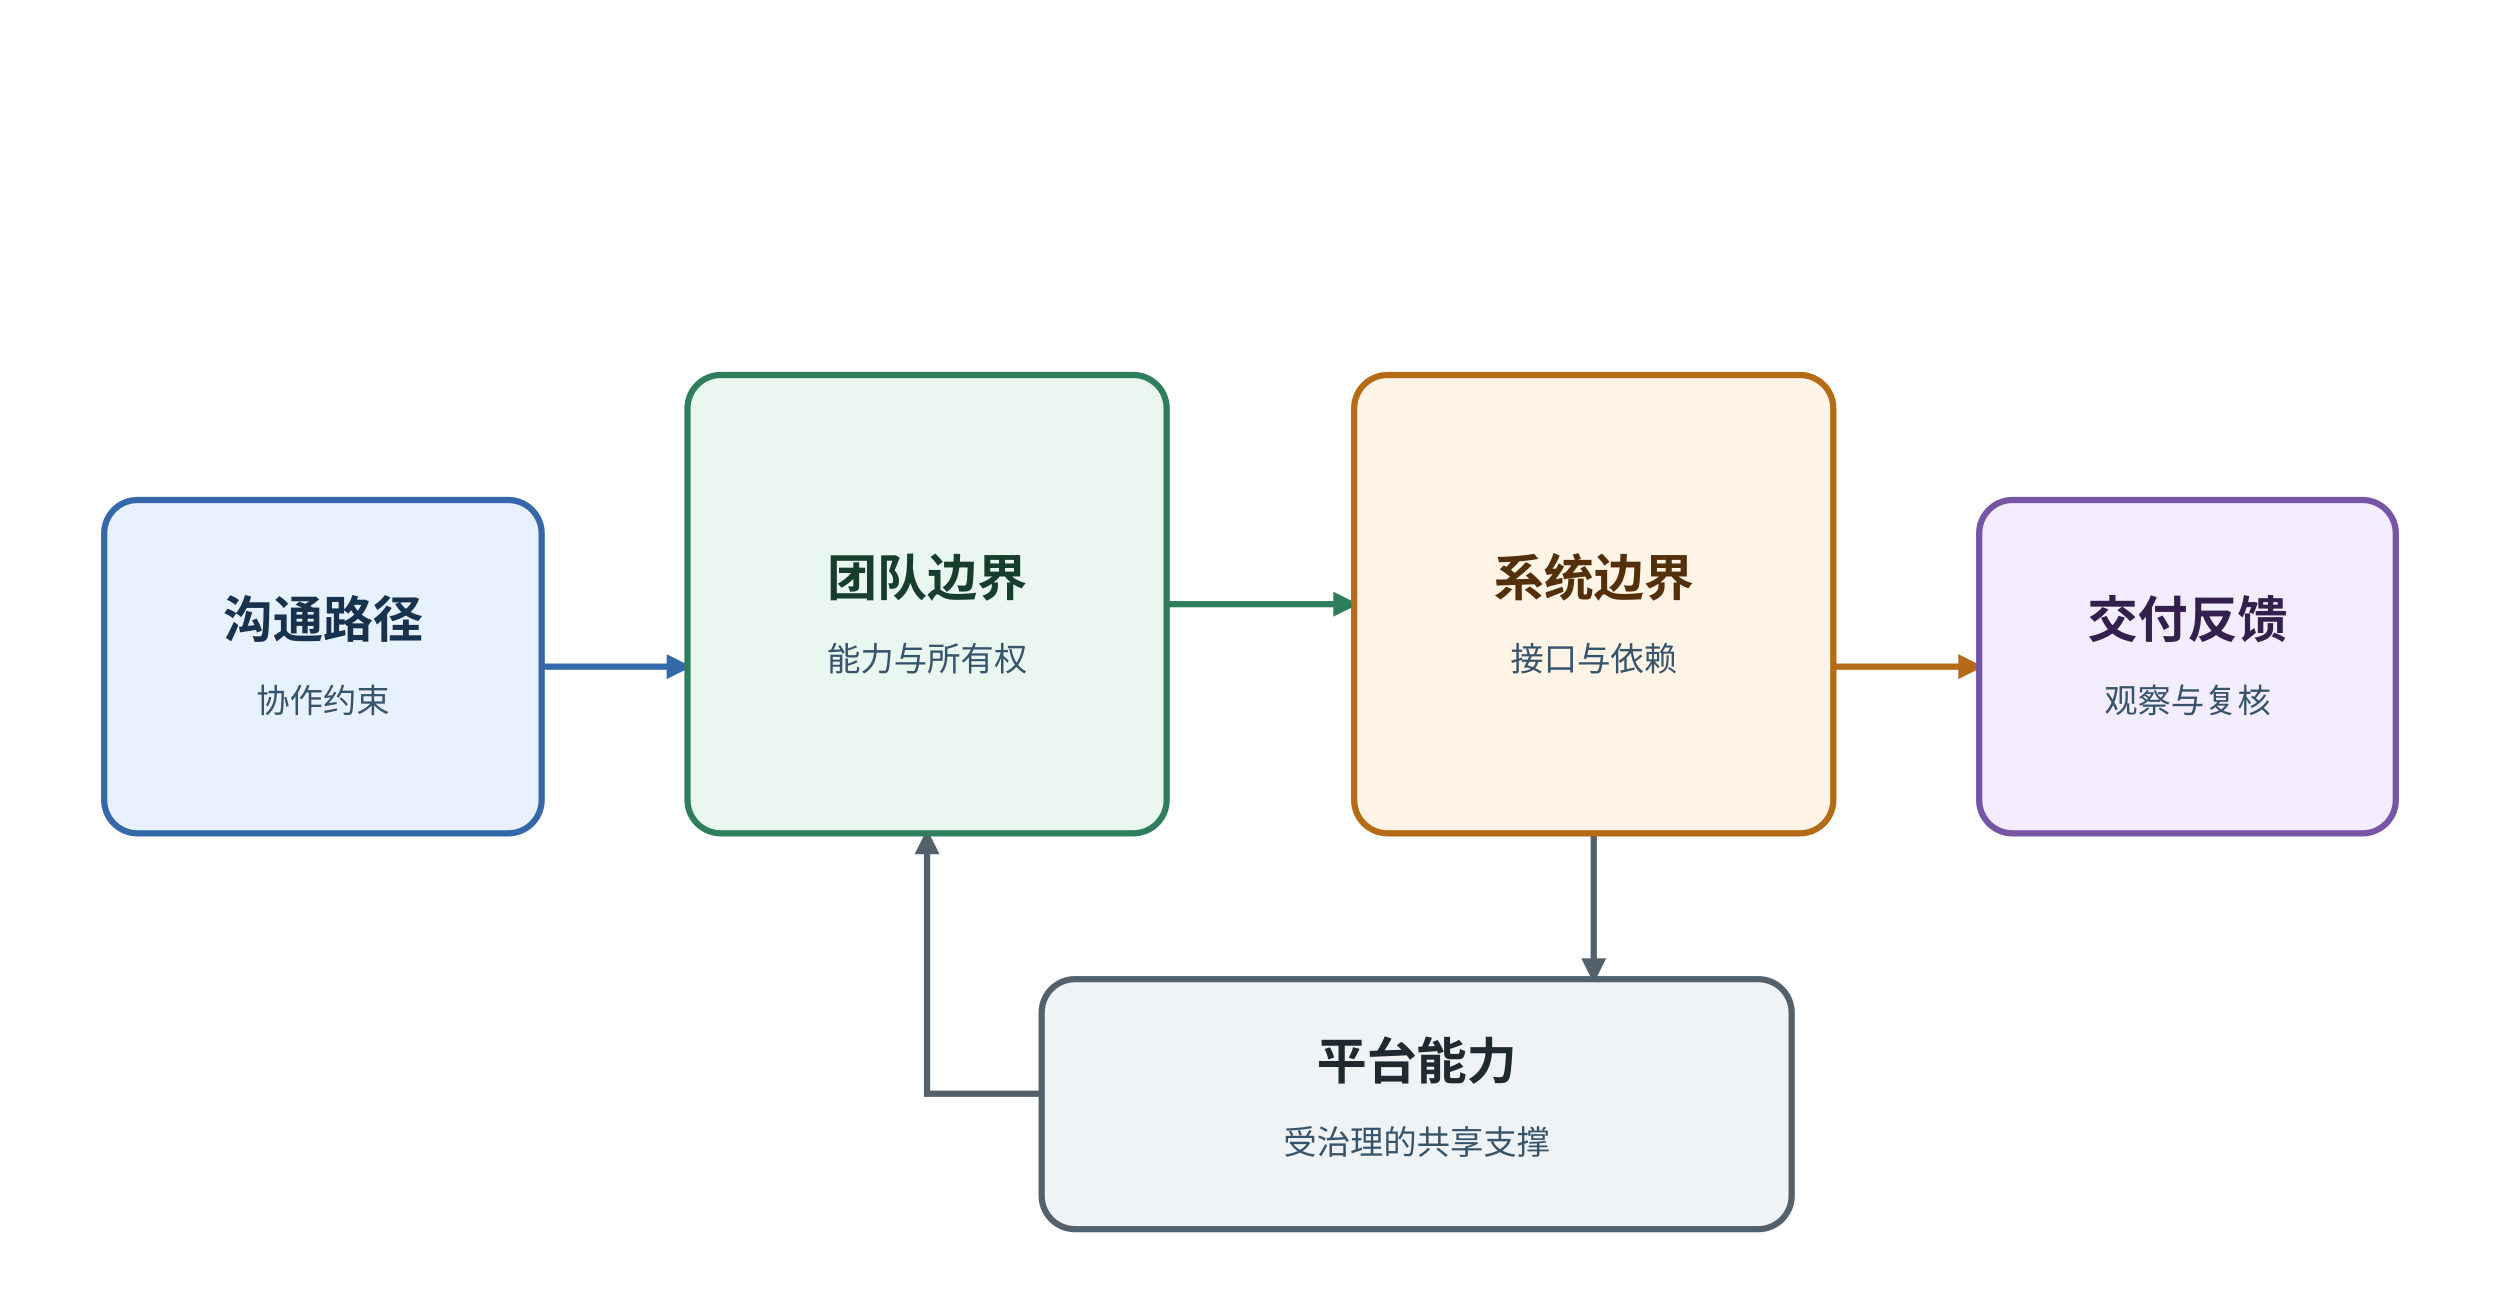
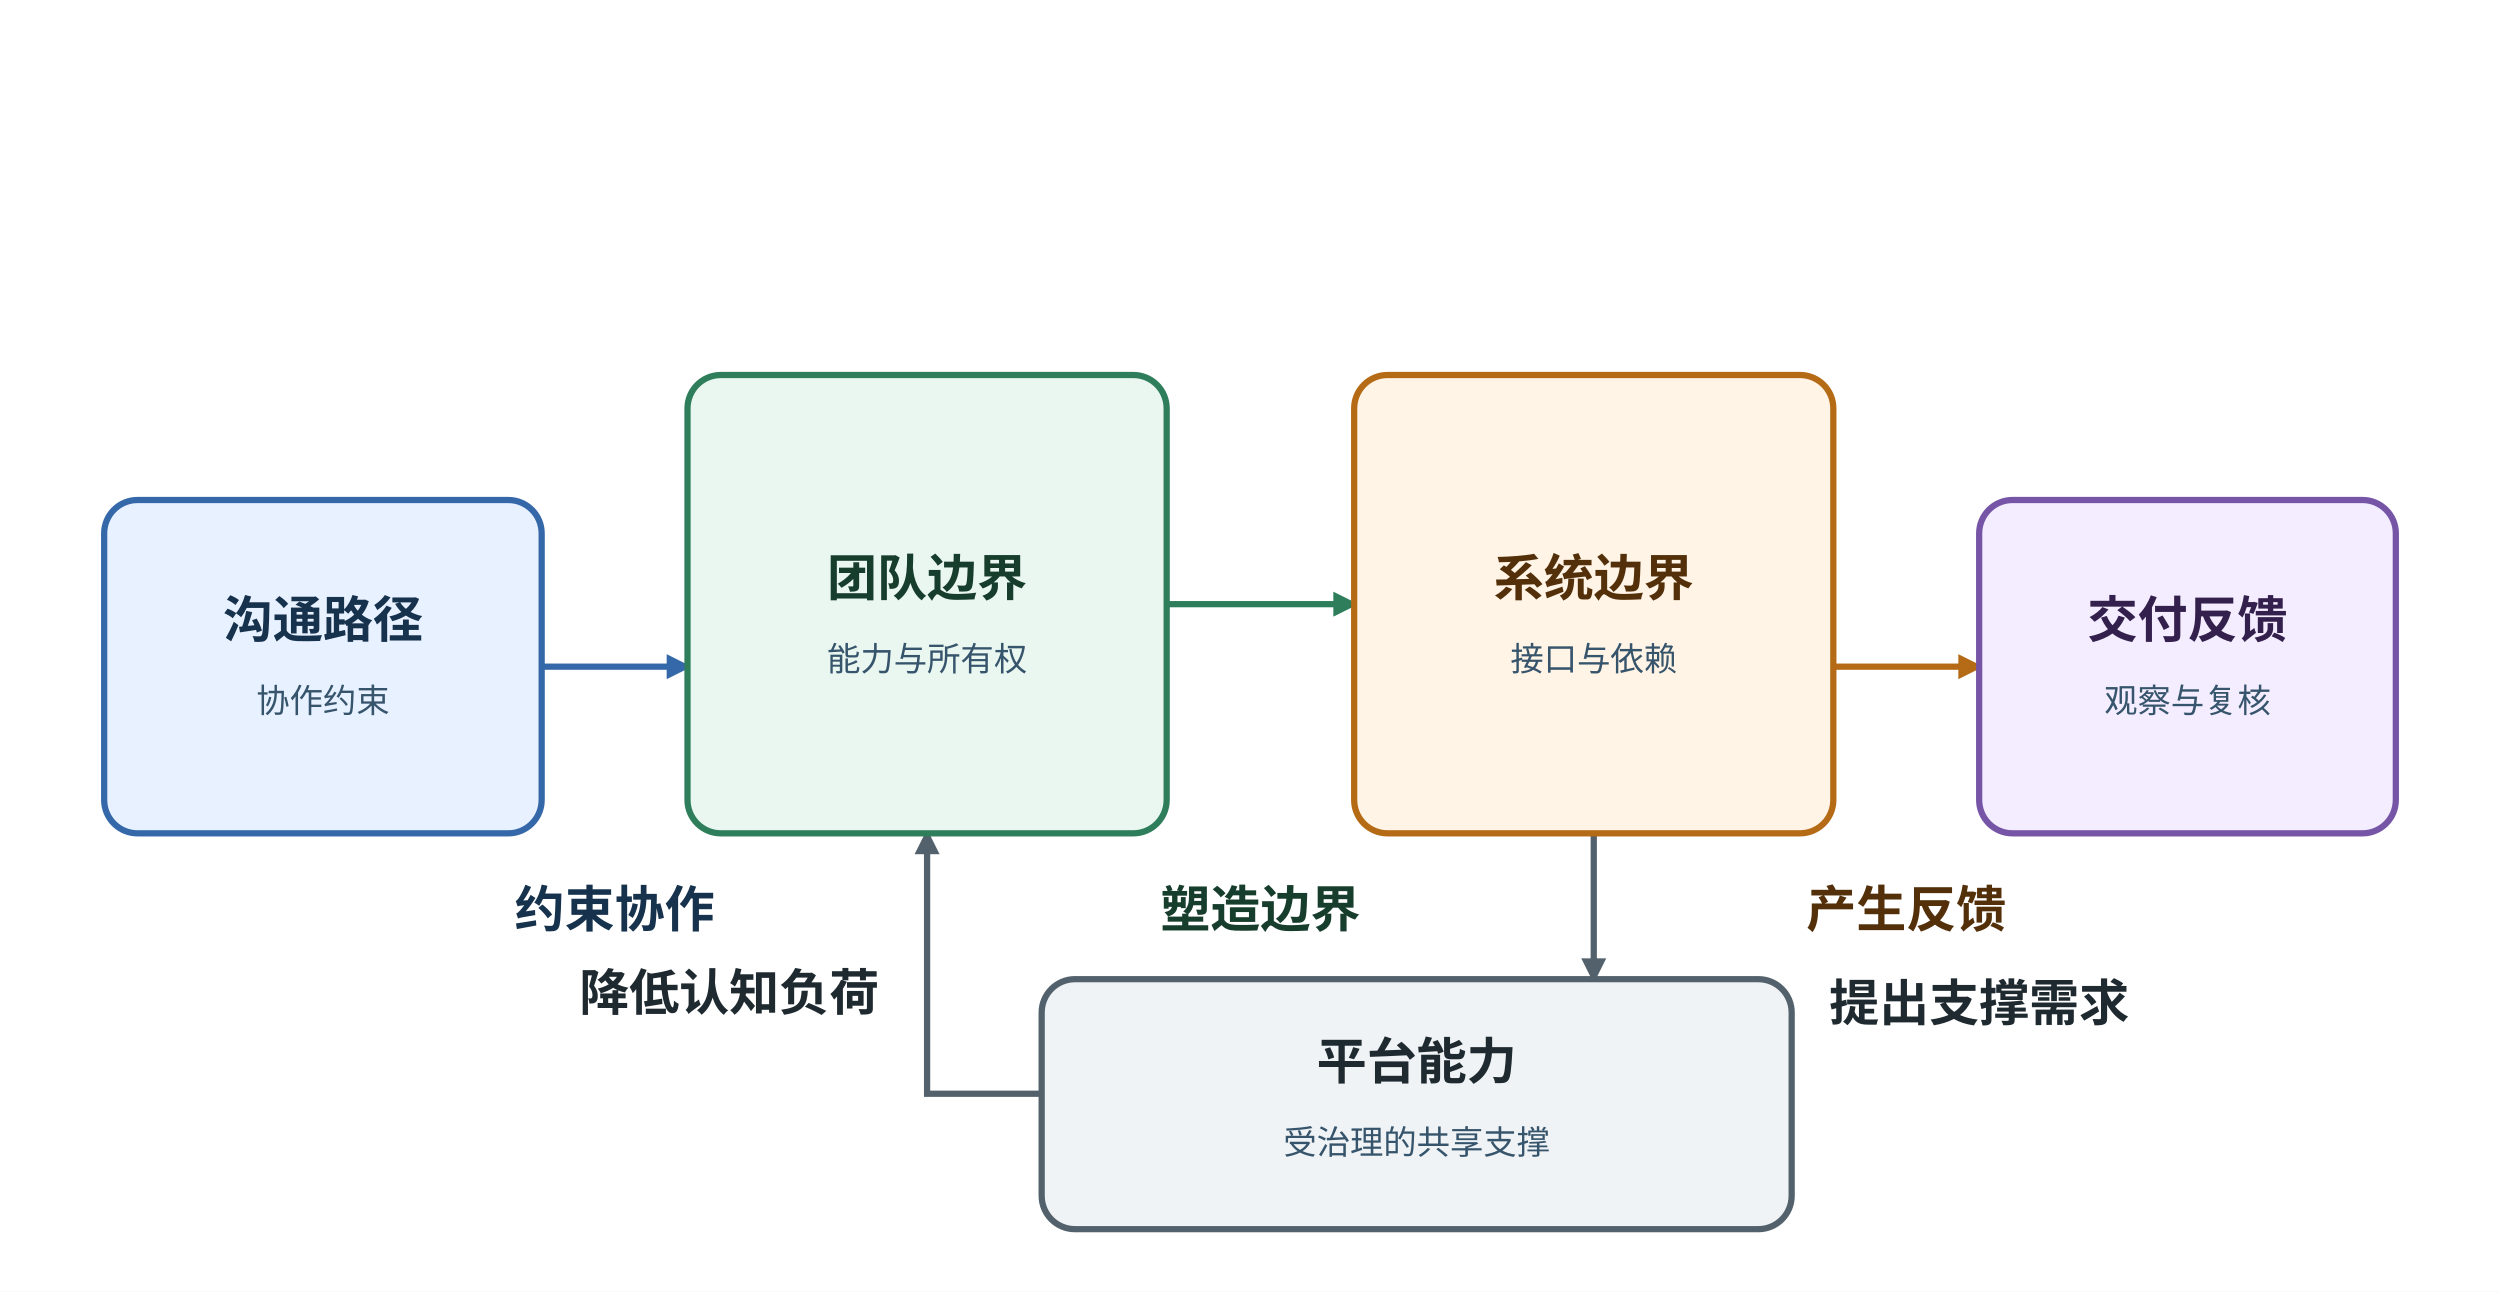
<svg xmlns="http://www.w3.org/2000/svg" viewBox="0 0 1200 620" role="img" aria-labelledby="pr15-title pr15-desc">
  <defs>
    <marker id="arrow-blue" markerWidth="12" markerHeight="12" refX="10" refY="6" orient="auto" markerUnits="userSpaceOnUse">
      <path d="M0,0 L12,6 L0,12 Z" fill="#3568A8" />
    </marker>
    <marker id="arrow-green" markerWidth="12" markerHeight="12" refX="10" refY="6" orient="auto" markerUnits="userSpaceOnUse">
      <path d="M0,0 L12,6 L0,12 Z" fill="#2E7D5B" />
    </marker>
    <marker id="arrow-orange" markerWidth="12" markerHeight="12" refX="10" refY="6" orient="auto" markerUnits="userSpaceOnUse">
      <path d="M0,0 L12,6 L0,12 Z" fill="#B56A15" />
    </marker>
    <marker id="arrow-slate" markerWidth="12" markerHeight="12" refX="10" refY="6" orient="auto" markerUnits="userSpaceOnUse">
      <path d="M0,0 L12,6 L0,12 Z" fill="#52616B" />
    </marker>
  </defs>
  <rect x="0" y="0" width="1200" height="620" fill="#FFFFFF" />
  <path d="M260 320 H330" fill="none" stroke="#3568A8" stroke-width="3" marker-end="url(#arrow-blue)" />
  <path d="M560 290 H650" fill="none" stroke="#2E7D5B" stroke-width="3" marker-end="url(#arrow-green)" />
  <path d="M880 320 H950" fill="none" stroke="#B56A15" stroke-width="3" marker-end="url(#arrow-orange)" />
  <path d="M765 400 V470" fill="none" stroke="#52616B" stroke-width="3" marker-end="url(#arrow-slate)" />
  <path d="M500 525 H445 V400" fill="none" stroke="#52616B" stroke-width="3" marker-end="url(#arrow-slate)" />
+   <text x="295" y="445" text-anchor="middle" font-family="system-ui, sans-serif" font-size="24" font-weight="600" fill="#17324D">约束协作</text>
+   <text x="605" y="445" text-anchor="middle" font-family="system-ui, sans-serif" font-size="24" font-weight="600" fill="#173D2D">塑造边界</text>
+   <text x="915" y="445" text-anchor="middle" font-family="system-ui, sans-serif" font-size="24" font-weight="600" fill="#53300A">产生反馈</text>
+   <text x="950" y="490" text-anchor="middle" font-family="system-ui, sans-serif" font-size="24" font-weight="600" fill="#1F2A30">提出支撑需求</text>
+   <text x="350" y="485" text-anchor="middle" font-family="system-ui, sans-serif" font-size="24" font-weight="600" fill="#1F2A30">降低认知负荷</text>
  <g>
    <rect x="50" y="240" width="210" height="160" rx="16" fill="#E8F1FF" stroke="#3568A8" stroke-width="3" />
    <text x="155" y="306" text-anchor="middle" font-family="system-ui, sans-serif" font-size="24" font-weight="700" fill="#17324D">沟通路径</text>
    <text x="155" y="342" text-anchor="middle" font-family="system-ui, sans-serif" font-size="16" fill="#36546B">协作约束</text>
  </g>
  <g>
    <rect x="330" y="180" width="230" height="220" rx="16" fill="#EAF7F0" stroke="#2E7D5B" stroke-width="3" />
    <text x="445" y="286" text-anchor="middle" font-family="system-ui, sans-serif" font-size="24" font-weight="700" fill="#173D2D">团队边界</text>
    <text x="445" y="322" text-anchor="middle" font-family="system-ui, sans-serif" font-size="16" fill="#36546B">能力与所有权</text>
  </g>
  <g>
    <rect x="650" y="180" width="230" height="220" rx="16" fill="#FFF4E5" stroke="#B56A15" stroke-width="3" />
    <text x="765" y="286" text-anchor="middle" font-family="system-ui, sans-serif" font-size="24" font-weight="700" fill="#53300A">系统边界</text>
    <text x="765" y="322" text-anchor="middle" font-family="system-ui, sans-serif" font-size="16" fill="#36546B">接口与依赖</text>
  </g>
  <g>
    <rect x="950" y="240" width="200" height="160" rx="16" fill="#F4EDFF" stroke="#7654A6" stroke-width="3" />
    <text x="1050" y="306" text-anchor="middle" font-family="system-ui, sans-serif" font-size="24" font-weight="700" fill="#34204D">交付反馈</text>
    <text x="1050" y="342" text-anchor="middle" font-family="system-ui, sans-serif" font-size="16" fill="#36546B">观察与复核</text>
  </g>
  <g>
    <rect x="500" y="470" width="360" height="120" rx="16" fill="#F0F3F5" stroke="#52616B" stroke-width="3" />
    <text x="680" y="518" text-anchor="middle" font-family="system-ui, sans-serif" font-size="24" font-weight="700" fill="#1F2A30">平台能力</text>
    <text x="680" y="554" text-anchor="middle" font-family="system-ui, sans-serif" font-size="16" fill="#36546B">受治理的共享支撑</text>
  </g>
</svg>
